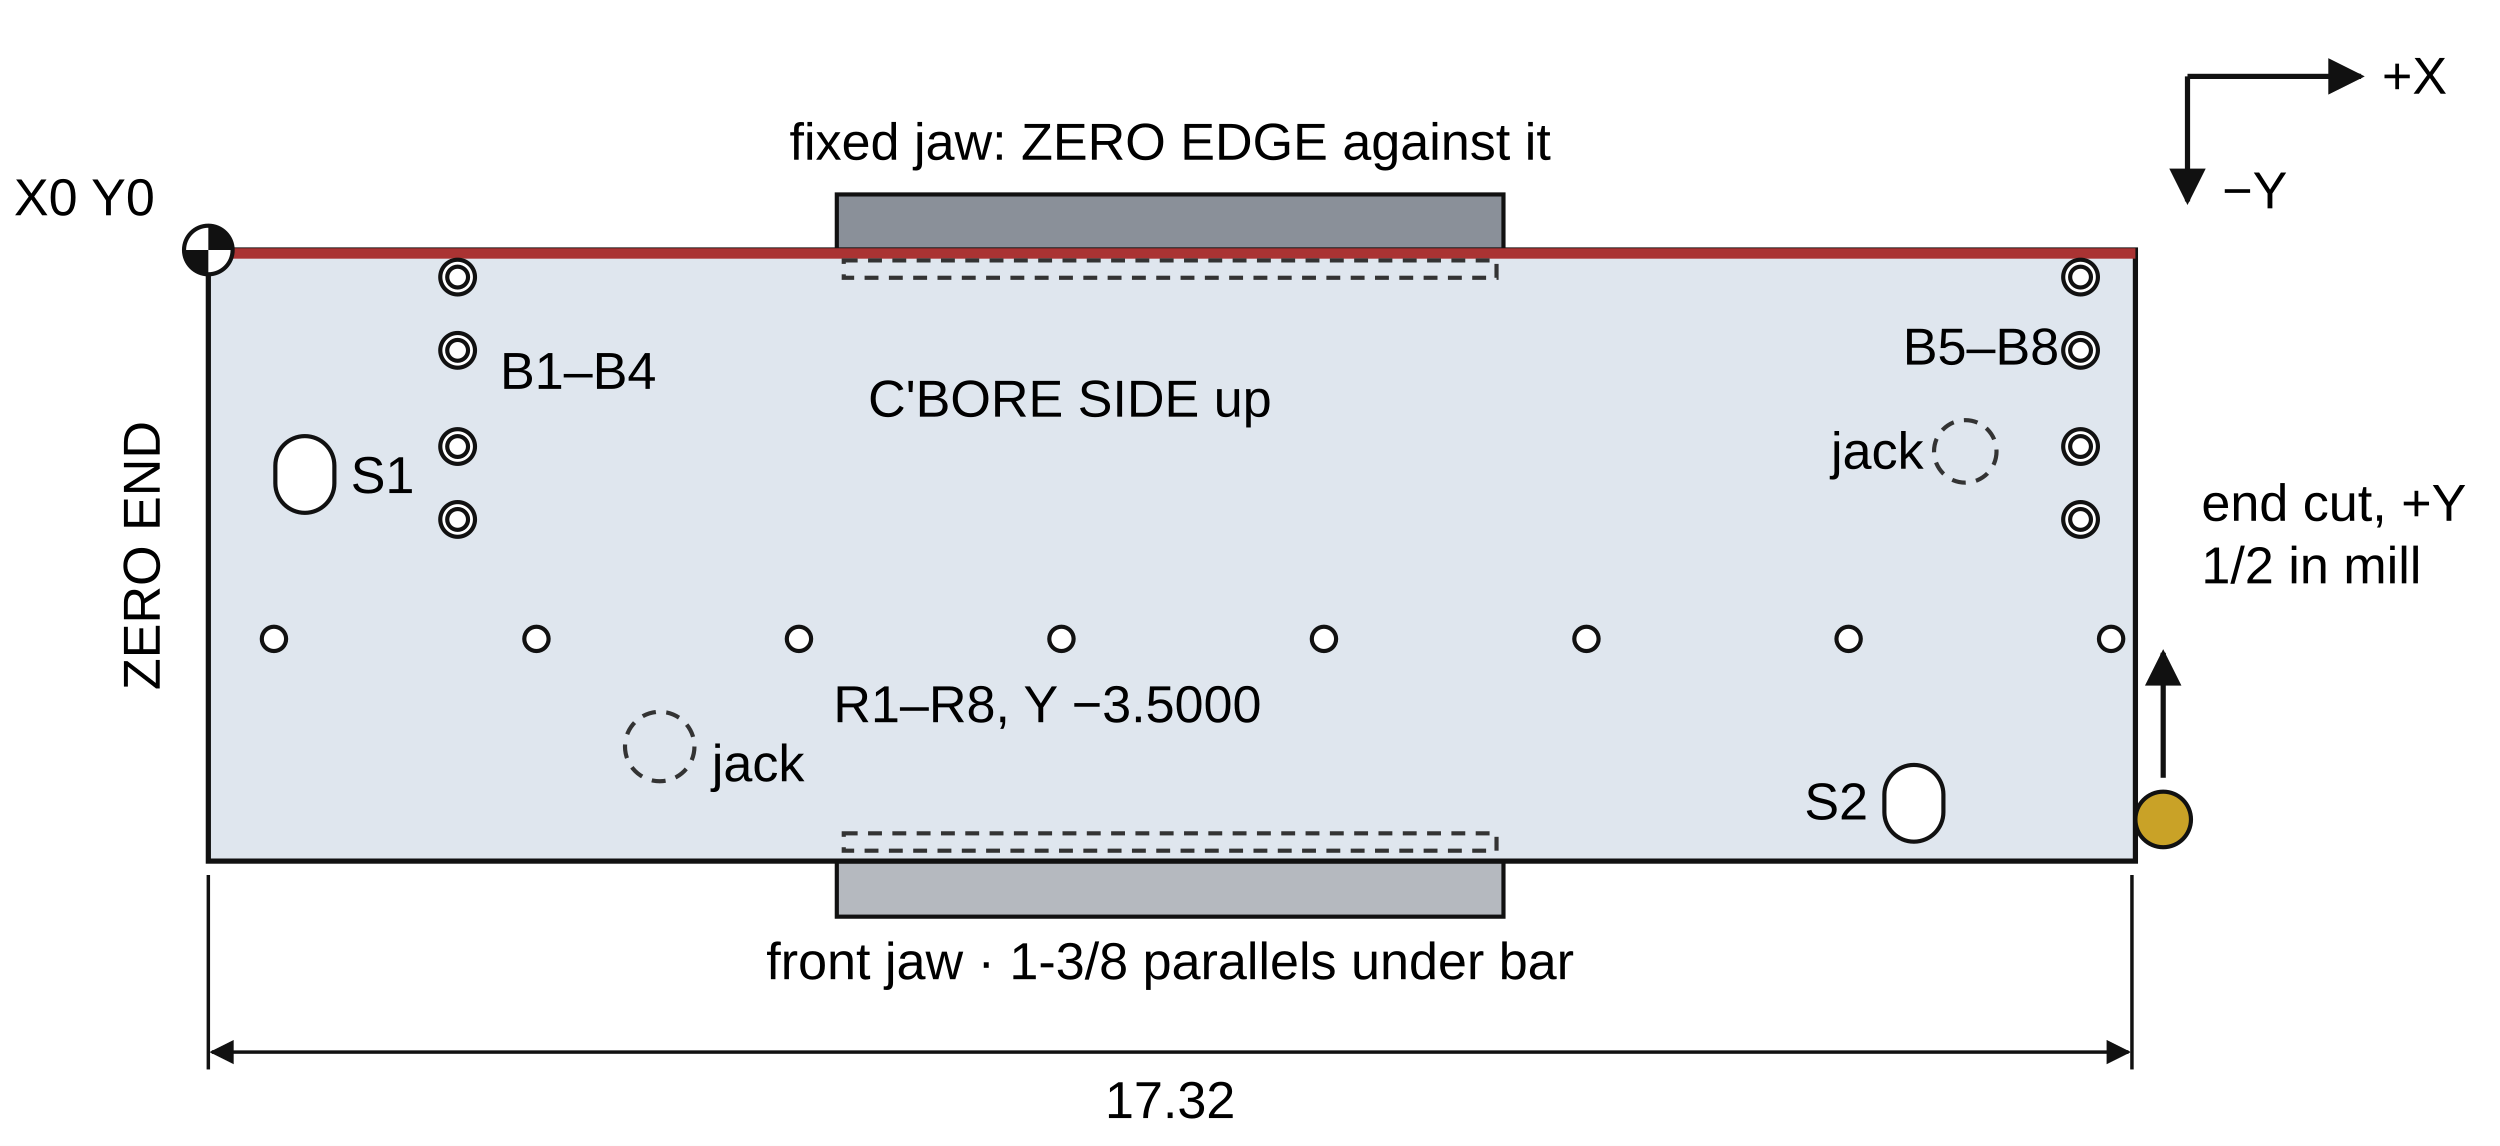
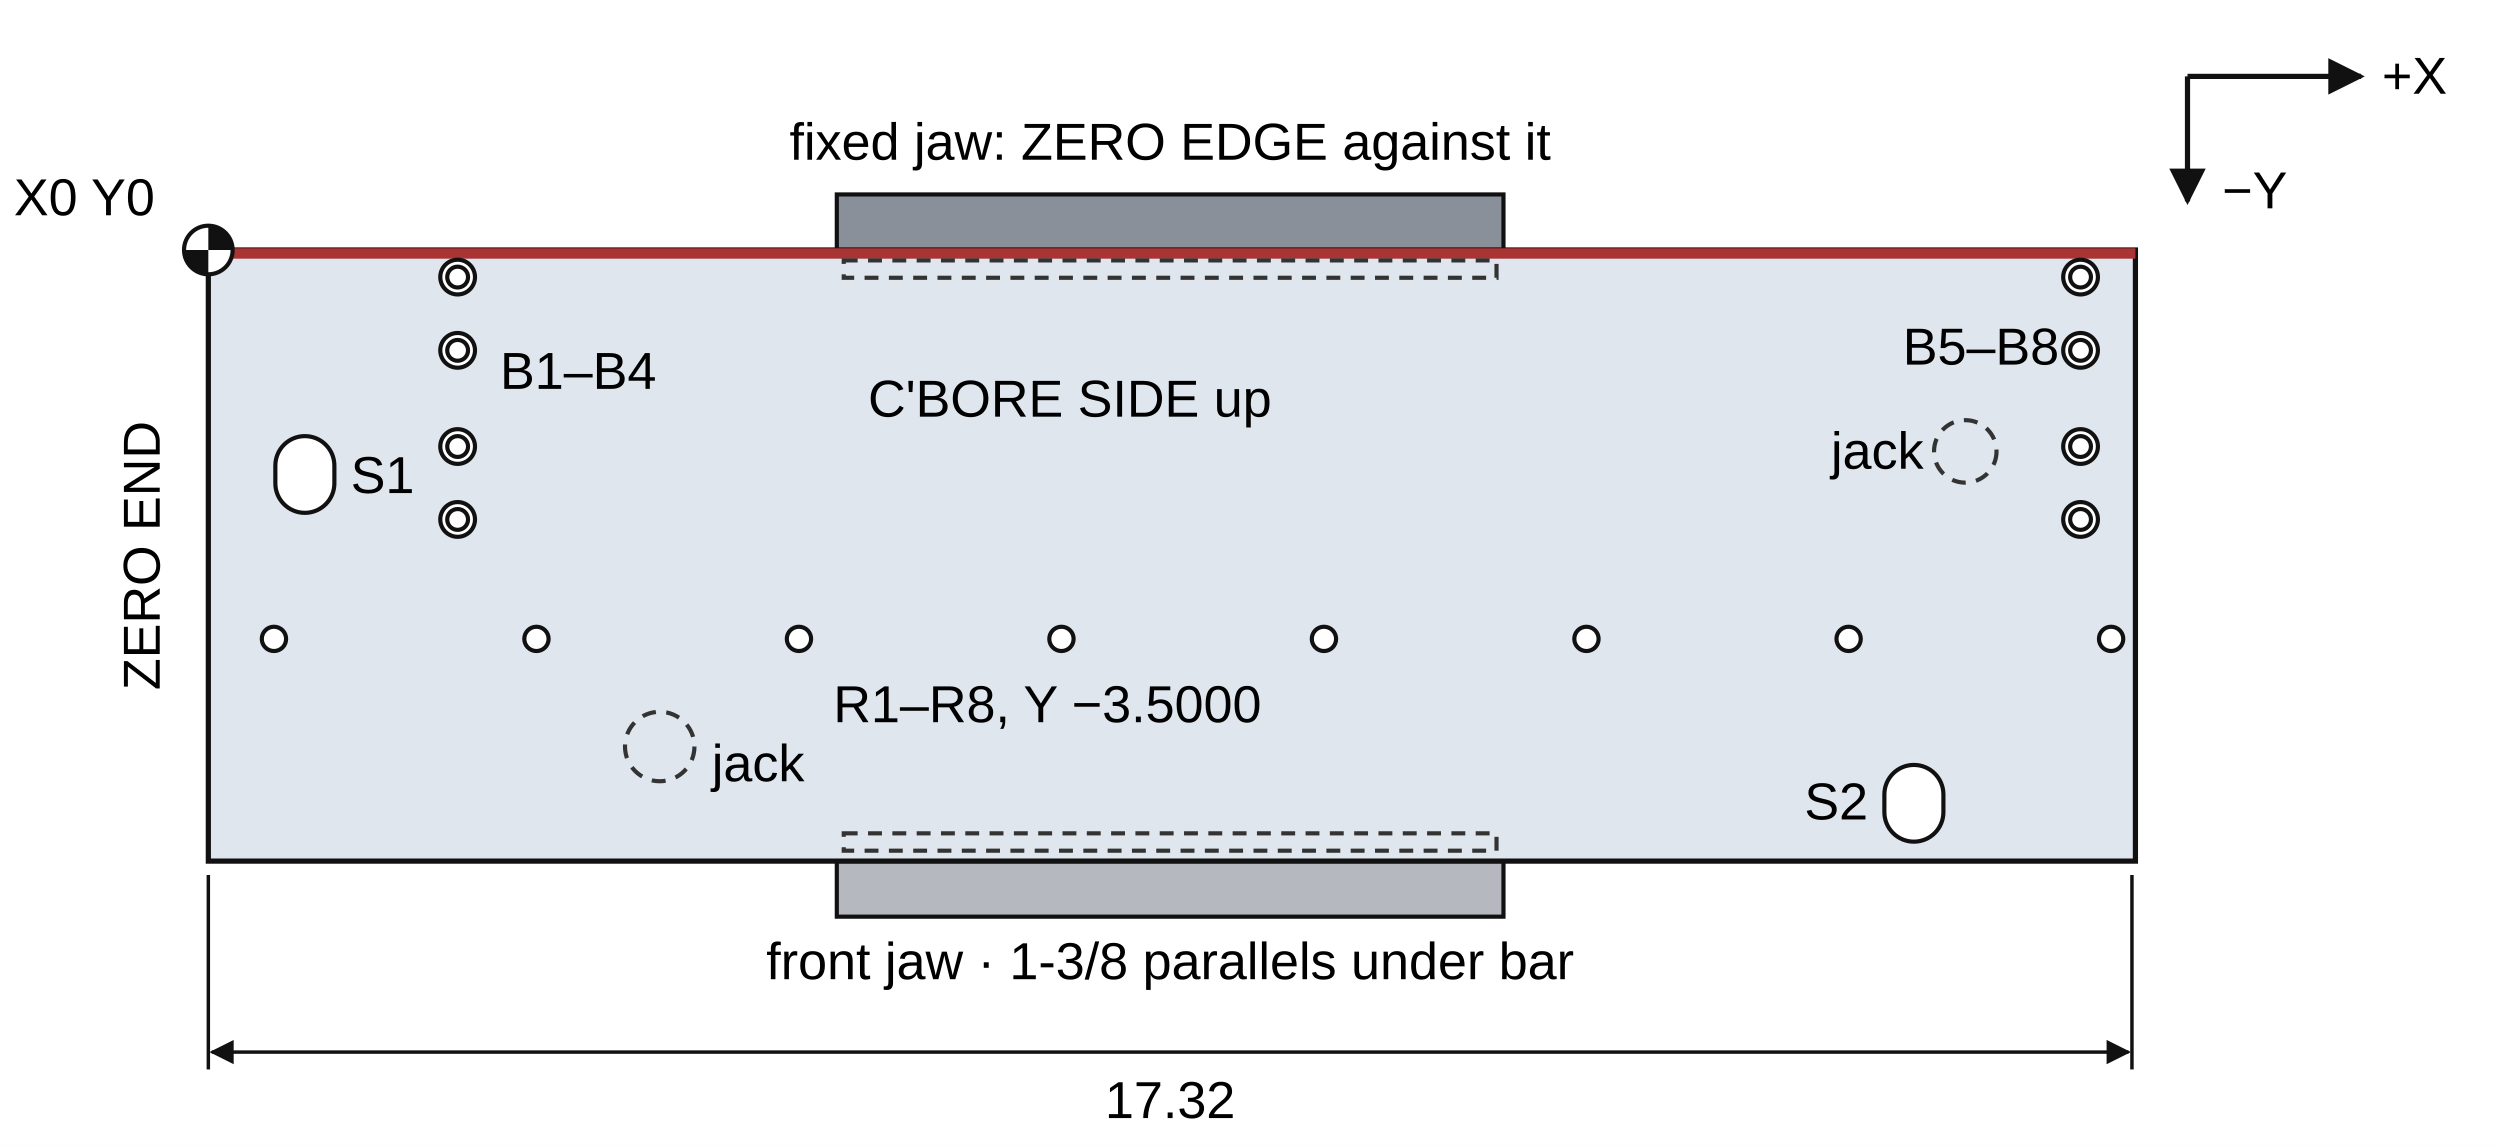
<svg xmlns="http://www.w3.org/2000/svg" viewBox="0 0 720 330" width="720" height="330" font-family="Arial, Helvetica, sans-serif" font-size="15">
  <defs>
    <marker id="arr" viewBox="0 0 10 10" refX="9" refY="5" markerWidth="7" markerHeight="7" orient="auto-start-reverse">
      <path d="M0 0L10 5L0 10z" fill="#111" />
    </marker>
  </defs>
  <rect width="720" height="330" fill="#fff" />
  <rect x="241" y="56" width="192" height="16" fill="#8a9099" stroke="#111" stroke-width="1.2" />
  <rect x="241" y="248" width="192" height="16" fill="#b5b9bf" stroke="#111" stroke-width="1.2" />
  <rect x="60" y="72" width="555" height="176" fill="#dfe6ee" stroke="#111" stroke-width="1.5" />
  <line x1="60" y1="73" x2="615" y2="73" stroke="#a33" stroke-width="3" />
  <g fill="none" stroke="#333" stroke-width="1.2" stroke-dasharray="4 3">
    <rect x="243" y="75" width="188" height="5" />
    <rect x="243" y="240" width="188" height="5" />
    <circle cx="190" cy="215" r="10" />
    <circle cx="566" cy="130" r="9" />
  </g>
  <g fill="#fff" stroke="#111" stroke-width="1.2">
    <circle cx="78.9" cy="184" r="3.5" />
    <circle cx="154.5" cy="184" r="3.5" />
    <circle cx="230.1" cy="184" r="3.5" />
    <circle cx="305.7" cy="184" r="3.5" />
    <circle cx="381.3" cy="184" r="3.5" />
    <circle cx="456.9" cy="184" r="3.5" />
    <circle cx="532.4" cy="184" r="3.5" />
    <circle cx="608" cy="184" r="3.5" />
  </g>
  <g fill="#fff" stroke="#111" stroke-width="1.2">
    <circle cx="131.8" cy="79.8" r="5" />
    <circle cx="131.8" cy="79.8" r="3" />
    <circle cx="131.8" cy="100.9" r="5" />
    <circle cx="131.8" cy="100.9" r="3" />
    <circle cx="131.8" cy="128.6" r="5" />
    <circle cx="131.8" cy="128.6" r="3" />
    <circle cx="131.8" cy="149.6" r="5" />
    <circle cx="131.8" cy="149.6" r="3" />
    <circle cx="599.2" cy="79.8" r="5" />
    <circle cx="599.2" cy="79.8" r="3" />
    <circle cx="599.2" cy="100.9" r="5" />
    <circle cx="599.2" cy="100.9" r="3" />
    <circle cx="599.2" cy="128.6" r="5" />
    <circle cx="599.2" cy="128.6" r="3" />
    <circle cx="599.2" cy="149.6" r="5" />
    <circle cx="599.2" cy="149.6" r="3" />
  </g>
  <g fill="#fff" stroke="#111" stroke-width="1.2">
    <rect x="79.3" y="125.6" width="17" height="22.1" rx="8.5" />
    <rect x="542.7" y="220.3" width="17" height="22.1" rx="8.5" />
  </g>
  <text x="250" y="120">C'BORE SIDE up</text>
  <text x="144" y="112">B1–B4</text>
  <text x="548" y="105">B5–B8</text>
  <text x="101" y="142">S1</text>
  <text x="538" y="236" text-anchor="end">S2</text>
  <text x="240" y="208">R1–R8, Y −3.5000</text>
  <text x="205" y="225">jack</text>
  <text x="554" y="135" text-anchor="end">jack</text>
  <circle cx="60" cy="72" r="7" fill="#fff" stroke="#111" stroke-width="1.2" />
  <path d="M60 72V65A7 7 0 0 1 67 72Z M60 72V79A7 7 0 0 1 53 72Z" fill="#111" />
  <text x="4" y="62">X0 Y0</text>
  <text transform="translate(46 160) rotate(-90)" text-anchor="middle">ZERO END</text>
  <text x="337" y="46" text-anchor="middle">fixed jaw: ZERO EDGE against it</text>
  <g stroke="#111" stroke-width="1.5">
    <line x1="630" y1="22" x2="680" y2="22" marker-end="url(#arr)" />
    <line x1="630" y1="22" x2="630" y2="58" marker-end="url(#arr)" />
  </g>
  <text x="686" y="27">+X</text>
  <text x="640" y="60">−Y</text>
-   <circle cx="623" cy="236" r="8" fill="#c9a227" stroke="#111" stroke-width="1.2" />
-   <line x1="623" y1="224" x2="623" y2="188" stroke="#111" stroke-width="1.5" marker-end="url(#arr)" />
-   <text x="634" y="150">end cut, +Y</text>
-   <text x="634" y="168">1/2 in mill</text>
  <text x="337" y="282" text-anchor="middle">front jaw · 1-3/8 parallels under bar</text>
  <g stroke="#111" stroke-width="1">
    <line x1="60" y1="252" x2="60" y2="308" />
    <line x1="614" y1="252" x2="614" y2="308" />
    <line x1="61" y1="303" x2="613" y2="303" marker-start="url(#arr)" marker-end="url(#arr)" />
  </g>
  <text x="337" y="322" text-anchor="middle">17.32</text>
</svg>
